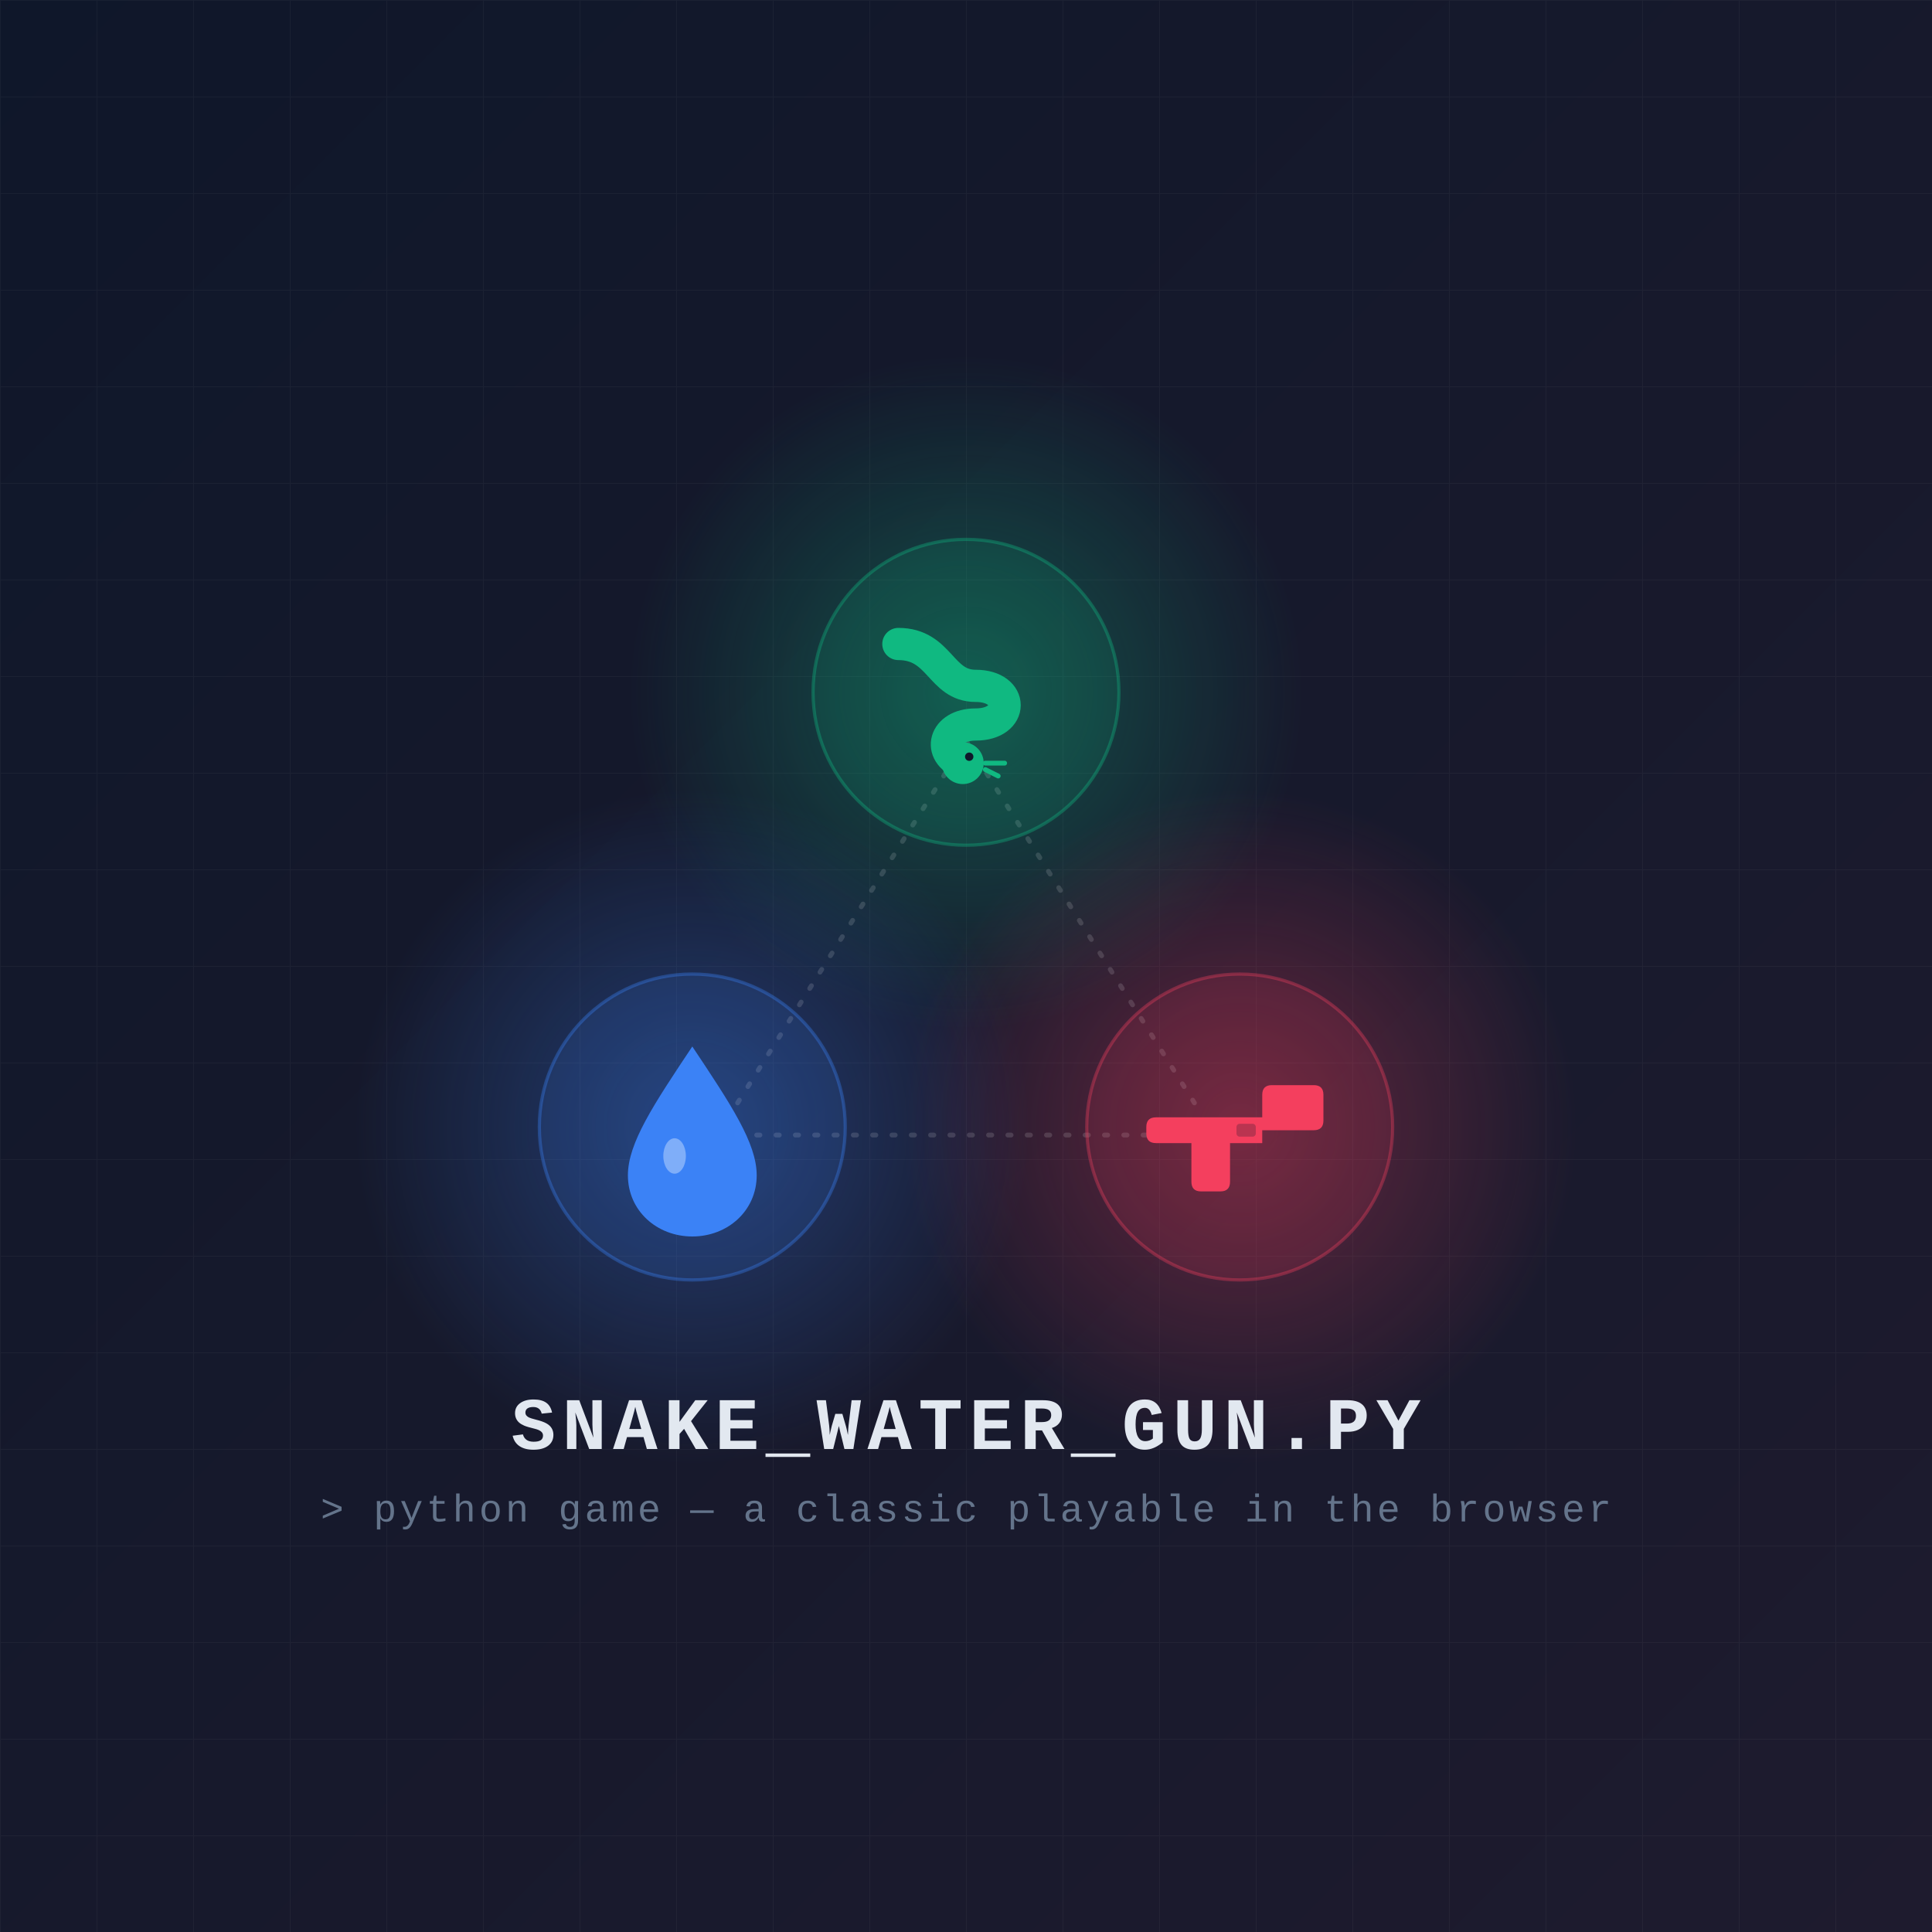
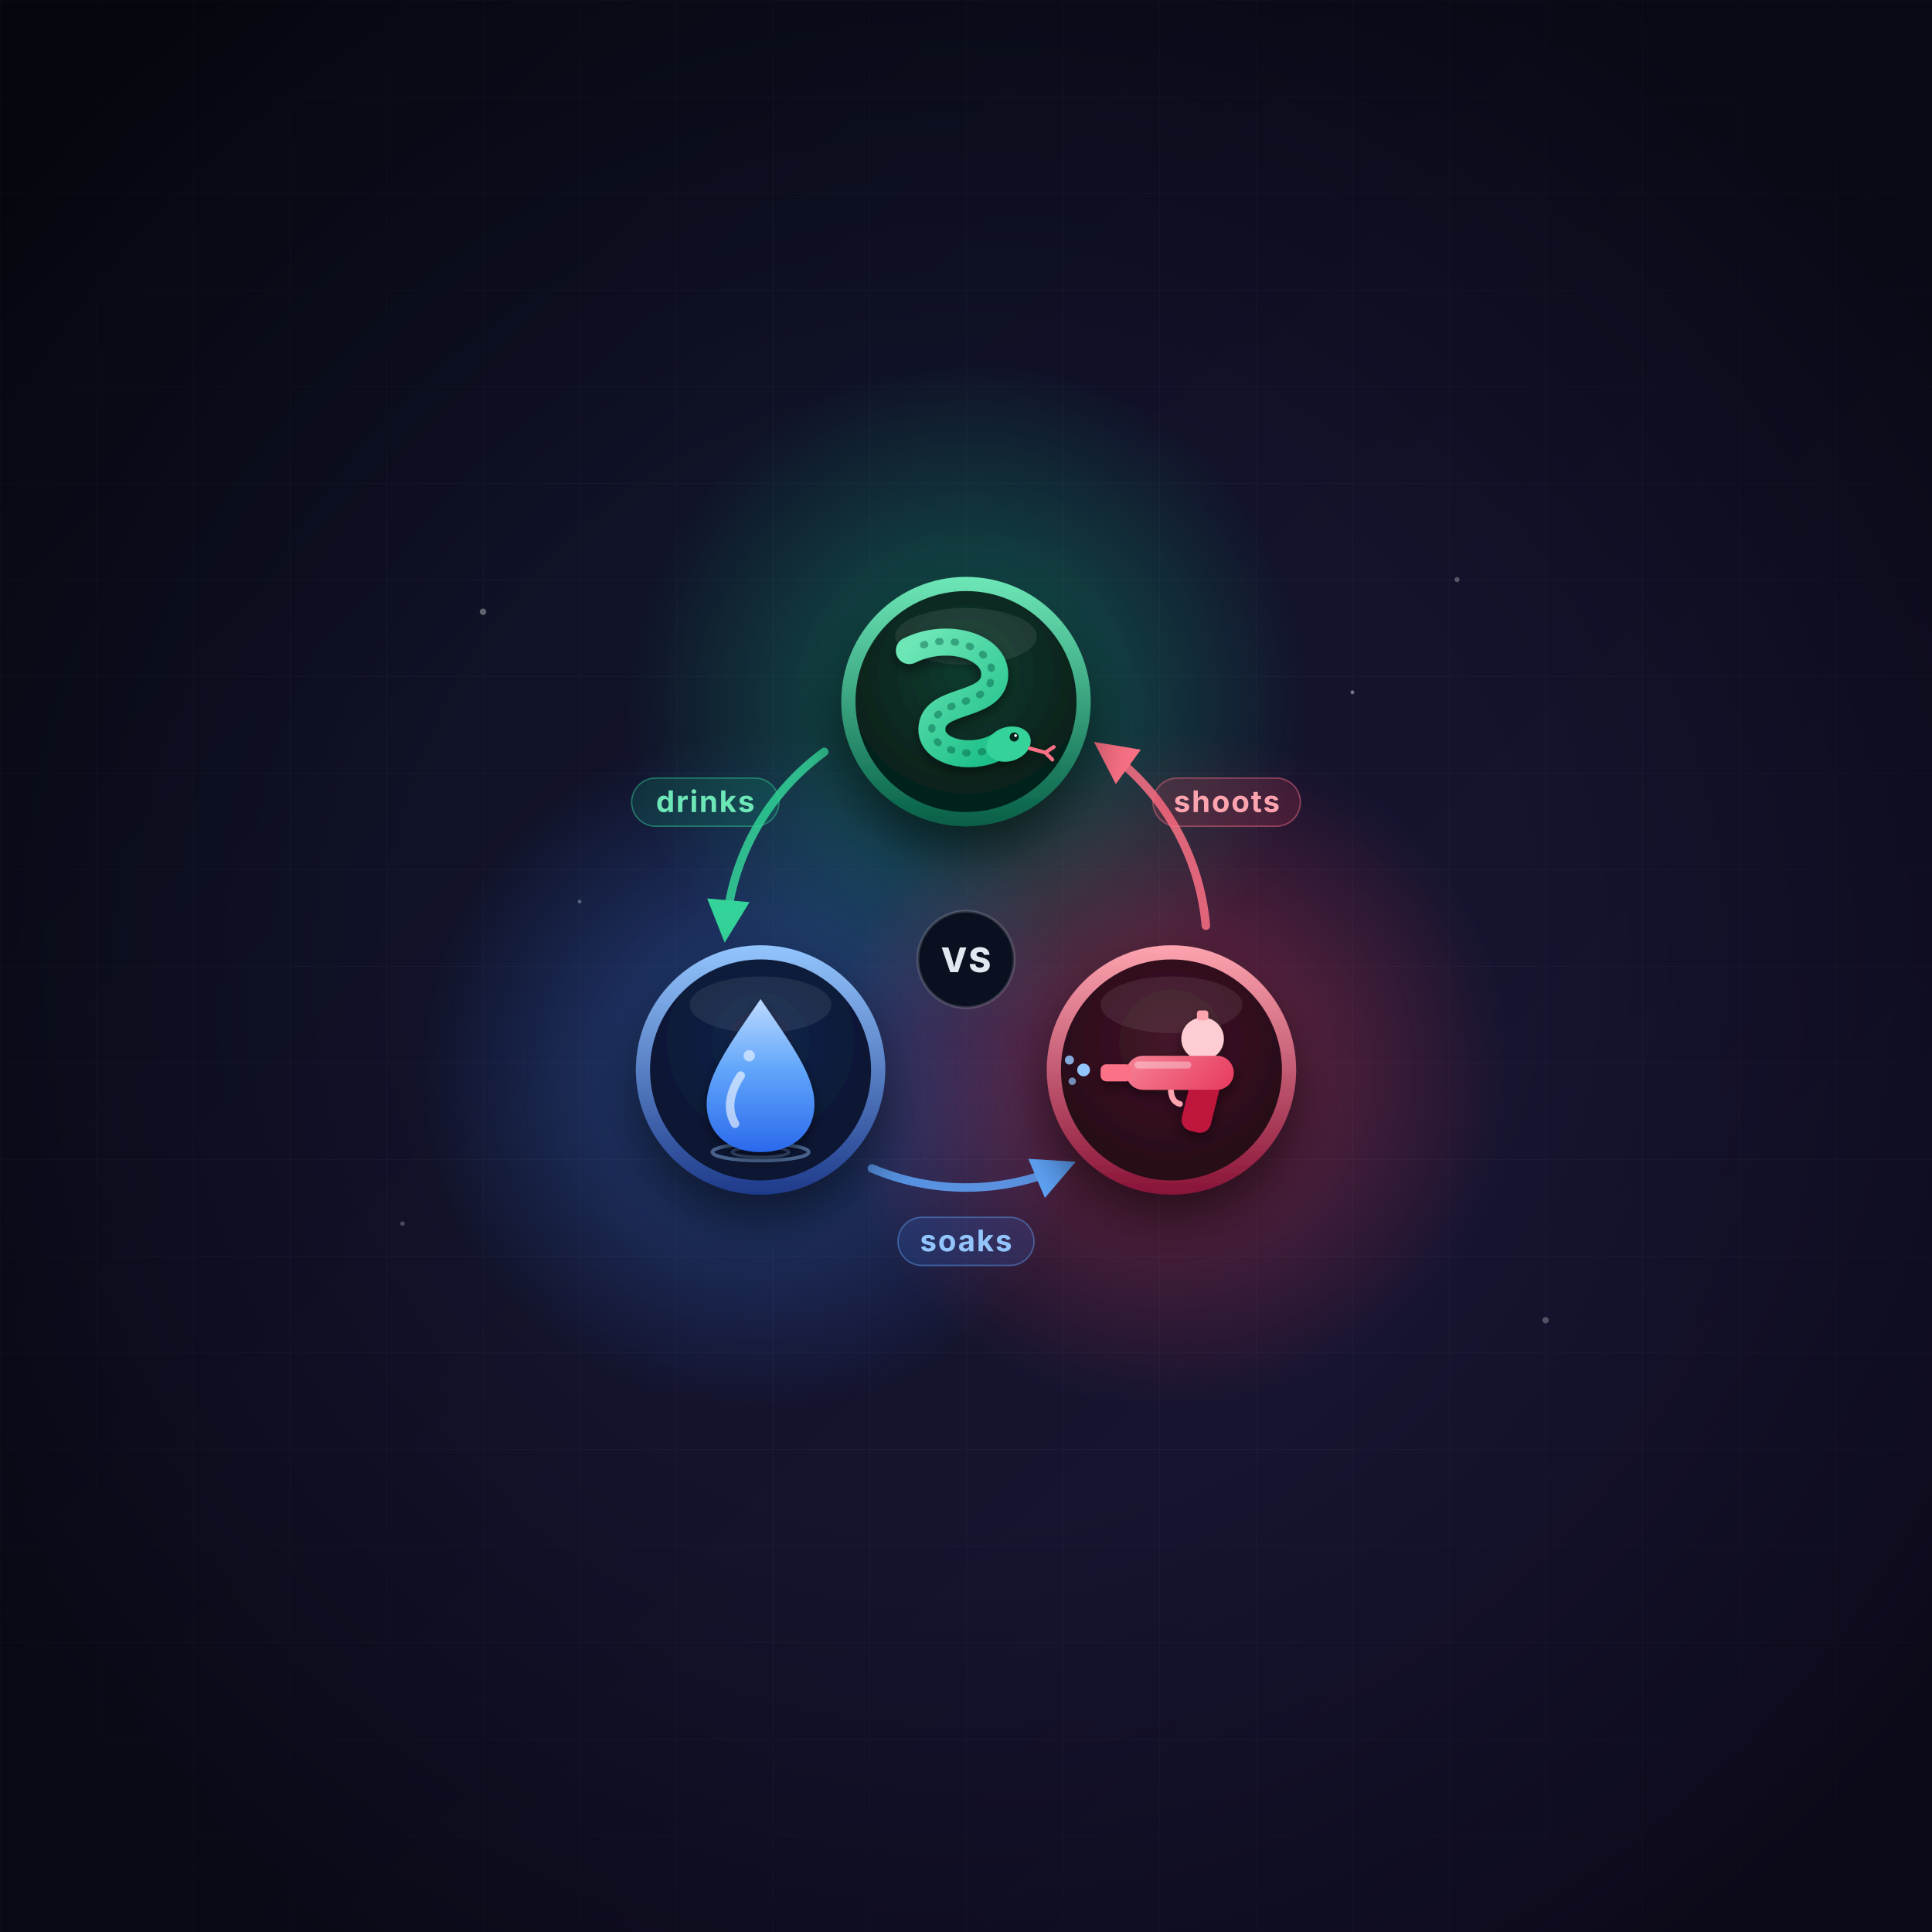
<svg xmlns="http://www.w3.org/2000/svg" width="1200" height="1200" viewBox="0 0 1200 1200" fill="none">
  <defs>
    <linearGradient id="bg" x1="0" y1="0" x2="1200" y2="1200" gradientUnits="userSpaceOnUse">
-       <stop stop-color="#0F172A" />
-       <stop offset="1" stop-color="#1E1B2E" />
+       <stop stop-color="#0B1020" />
+       <stop offset="1" stop-color="#1B1638" />
    </linearGradient>
-     <radialGradient id="glowGreen" cx="0" cy="0" r="1" gradientUnits="userSpaceOnUse" gradientTransform="translate(600 430) rotate(90) scale(210)">
-       <stop stop-color="#10B981" stop-opacity="0.35" />
+     <radialGradient id="vignette" cx="600" cy="600" r="760" gradientUnits="userSpaceOnUse">
+       <stop offset="0.45" stop-color="#000" stop-opacity="0" />
+       <stop offset="1" stop-color="#000" stop-opacity="0.55" />
+     </radialGradient>
+     <pattern id="grid" width="60" height="60" patternUnits="userSpaceOnUse">
+       <path d="M60 0H0V60" fill="none" stroke="#FFFFFF" stroke-opacity="0.035" stroke-width="1" />
+     </pattern>
+     <radialGradient id="glowG" cx="0" cy="0" r="1" gradientUnits="userSpaceOnUse" gradientTransform="translate(600 430) scale(240)">
+       <stop stop-color="#10B981" stop-opacity="0.45" />
      <stop offset="1" stop-color="#10B981" stop-opacity="0" />
    </radialGradient>
-     <radialGradient id="glowBlue" cx="0" cy="0" r="1" gradientUnits="userSpaceOnUse" gradientTransform="translate(430 700) rotate(90) scale(210)">
-       <stop stop-color="#3B82F6" stop-opacity="0.35" />
+     <radialGradient id="glowB" cx="0" cy="0" r="1" gradientUnits="userSpaceOnUse" gradientTransform="translate(455 690) scale(240)">
+       <stop stop-color="#3B82F6" stop-opacity="0.45" />
      <stop offset="1" stop-color="#3B82F6" stop-opacity="0" />
    </radialGradient>
-     <radialGradient id="glowRed" cx="0" cy="0" r="1" gradientUnits="userSpaceOnUse" gradientTransform="translate(770 700) rotate(90) scale(210)">
-       <stop stop-color="#F43F5E" stop-opacity="0.35" />
+     <radialGradient id="glowR" cx="0" cy="0" r="1" gradientUnits="userSpaceOnUse" gradientTransform="translate(745 690) scale(240)">
+       <stop stop-color="#F43F5E" stop-opacity="0.45" />
      <stop offset="1" stop-color="#F43F5E" stop-opacity="0" />
    </radialGradient>
-     <pattern id="grid" width="60" height="60" patternUnits="userSpaceOnUse">
-       <path d="M60 0H0V60" fill="none" stroke="#FFFFFF" stroke-opacity="0.04" stroke-width="1" />
-     </pattern>
+     <linearGradient id="rimG" x1="0" y1="-88" x2="0" y2="88" gradientUnits="userSpaceOnUse">
+       <stop stop-color="#6EE7B7" />
+       <stop offset="1" stop-color="#065F46" />
+     </linearGradient>
+     <linearGradient id="rimB" x1="0" y1="-88" x2="0" y2="88" gradientUnits="userSpaceOnUse">
+       <stop stop-color="#93C5FD" />
+       <stop offset="1" stop-color="#1E3A8A" />
+     </linearGradient>
+     <linearGradient id="rimR" x1="0" y1="-88" x2="0" y2="88" gradientUnits="userSpaceOnUse">
+       <stop stop-color="#FDA4AF" />
+       <stop offset="1" stop-color="#881337" />
+     </linearGradient>
+     <radialGradient id="discG" cx="0" cy="-20" r="90" gradientUnits="userSpaceOnUse">
+       <stop stop-color="#0F3B30" />
+       <stop offset="1" stop-color="#06201A" />
+     </radialGradient>
+     <radialGradient id="discB" cx="0" cy="-20" r="90" gradientUnits="userSpaceOnUse">
+       <stop stop-color="#14264D" />
+       <stop offset="1" stop-color="#0A1530" />
+     </radialGradient>
+     <radialGradient id="discR" cx="0" cy="-20" r="90" gradientUnits="userSpaceOnUse">
+       <stop stop-color="#45162A" />
+       <stop offset="1" stop-color="#260B17" />
+     </radialGradient>
+     <linearGradient id="snakeFill" x1="-40" y1="-40" x2="40" y2="40" gradientUnits="userSpaceOnUse">
+       <stop stop-color="#6EE7B7" />
+       <stop offset="1" stop-color="#10B981" />
+     </linearGradient>
+     <linearGradient id="dropFill" x1="0" y1="-52" x2="0" y2="64" gradientUnits="userSpaceOnUse">
+       <stop stop-color="#BFDBFE" />
+       <stop offset="0.45" stop-color="#60A5FA" />
+       <stop offset="1" stop-color="#2563EB" />
+     </linearGradient>
+     <linearGradient id="gunFill" x1="-60" y1="-40" x2="40" y2="50" gradientUnits="userSpaceOnUse">
+       <stop stop-color="#FDA4AF" />
+       <stop offset="1" stop-color="#E11D48" />
+     </linearGradient>
+     <filter id="shadow" x="-50%" y="-50%" width="200%" height="200%">
+       <feDropShadow dx="0" dy="18" stdDeviation="18" flood-color="#000" flood-opacity="0.55" />
+     </filter>
+     <filter id="soft" x="-50%" y="-50%" width="200%" height="200%">
+       <feDropShadow dx="0" dy="4" stdDeviation="4" flood-color="#000" flood-opacity="0.45" />
+     </filter>
+     <marker id="headG" viewBox="0 0 10 10" refX="6" refY="5" markerWidth="5" markerHeight="5" orient="auto">
+       <path d="M0 0 L10 5 L0 10 Z" fill="#34D399" />
+     </marker>
+     <marker id="headB" viewBox="0 0 10 10" refX="6" refY="5" markerWidth="5" markerHeight="5" orient="auto">
+       <path d="M0 0 L10 5 L0 10 Z" fill="#60A5FA" />
+     </marker>
+     <marker id="headR" viewBox="0 0 10 10" refX="6" refY="5" markerWidth="5" markerHeight="5" orient="auto">
+       <path d="M0 0 L10 5 L0 10 Z" fill="#FB7185" />
+     </marker>
  </defs>
  <rect width="1200" height="1200" fill="url(#bg)" />
  <rect width="1200" height="1200" fill="url(#grid)" />
-   <circle cx="600" cy="430" r="210" fill="url(#glowGreen)" />
-   <circle cx="430" cy="700" r="210" fill="url(#glowBlue)" />
-   <circle cx="770" cy="700" r="210" fill="url(#glowRed)" />
-   <path d="M600 460 L455 690 M600 460 L745 690 M470 705 L730 705" stroke="#FFFFFF" stroke-opacity="0.14" stroke-width="3" stroke-dasharray="2 10" stroke-linecap="round" />
-   <circle cx="600" cy="430" r="95" fill="#10B981" fill-opacity="0.12" stroke="#10B981" stroke-opacity="0.35" stroke-width="2" />
-   <g transform="translate(600 430)">
-     <path d="M-42,-30 C-16,-30 -16,-4 6,-4 C30,-4 30,20 6,20 C-14,20 -18,38 -2,44" stroke="#10B981" stroke-width="20" stroke-linecap="round" fill="none" />
-     <circle cx="-2" cy="44" r="13" fill="#10B981" />
-     <circle cx="2" cy="40" r="2.6" fill="#0F172A" />
-     <path d="M12,44 L24,44 M12,48 L20,52" stroke="#10B981" stroke-width="3" stroke-linecap="round" />
+   <g fill="#FFFFFF">
+     <circle cx="300" cy="380" r="2" fill-opacity="0.35" />
+     <circle cx="905" cy="360" r="1.6" fill-opacity="0.3" />
+     <circle cx="250" cy="760" r="1.4" fill-opacity="0.25" />
+     <circle cx="960" cy="820" r="2" fill-opacity="0.3" />
+     <circle cx="840" cy="430" r="1.2" fill-opacity="0.4" />
+     <circle cx="360" cy="560" r="1.2" fill-opacity="0.3" />
  </g>
-   <circle cx="430" cy="700" r="95" fill="#3B82F6" fill-opacity="0.12" stroke="#3B82F6" stroke-opacity="0.35" stroke-width="2" />
-   <g transform="translate(430 700)">
-     <path d="M0,-50 C24,-14 40,10 40,30 C40,52 22,68 0,68 C-22,68 -40,52 -40,30 C-40,10 -24,-14 0,-50 Z" fill="#3B82F6" />
-     <ellipse cx="-11" cy="18" rx="7" ry="11" fill="#FFFFFF" fill-opacity="0.35" />
+   <rect width="1200" height="1200" fill="url(#vignette)" />
+   <g transform="translate(600 588) scale(0.88) translate(-600 -603)">
+     <circle cx="600" cy="430" r="240" fill="url(#glowG)" />
+     <circle cx="455" cy="690" r="240" fill="url(#glowB)" />
+     <circle cx="745" cy="690" r="240" fill="url(#glowR)" />
+     <g stroke-width="6" stroke-linecap="round" fill="none">
+       <path d="M500 465.5 A170 170 0 0 0 430.7 588.2" stroke="#34D399" stroke-opacity="0.85" marker-end="url(#headG)" />
+       <path d="M533.6 759.5 A170 170 0 0 0 666.4 759.5" stroke="#60A5FA" stroke-opacity="0.85" marker-end="url(#headB)" />
+       <path d="M769.3 588.2 A170 170 0 0 0 700 465.5" stroke="#FB7185" stroke-opacity="0.85" marker-end="url(#headR)" />
+     </g>
+     <g font-family="'Segoe UI', Inter, Arial, sans-serif" font-size="21" font-weight="700" text-anchor="middle" letter-spacing="1">
+       <rect x="364" y="484" width="104" height="34" rx="17" fill="#10B981" fill-opacity="0.16" stroke="#34D399" stroke-opacity="0.45" />
+       <text x="416" y="508" fill="#6EE7B7">drinks</text>
+       <rect x="552" y="794" width="96" height="34" rx="17" fill="#3B82F6" fill-opacity="0.16" stroke="#60A5FA" stroke-opacity="0.45" />
+       <text x="600" y="818" fill="#93C5FD">soaks</text>
+       <rect x="732" y="484" width="104" height="34" rx="17" fill="#F43F5E" fill-opacity="0.16" stroke="#FB7185" stroke-opacity="0.45" />
+       <text x="784" y="508" fill="#FDA4AF">shoots</text>
+     </g>
+     <circle cx="600" cy="612" r="34" fill="#0B1020" stroke="#FFFFFF" stroke-opacity="0.16" stroke-width="2" />
+     <text x="600" y="621" font-family="'Segoe UI', Inter, Arial, sans-serif" font-size="24" font-weight="800" fill="#E2E8F0" text-anchor="middle" letter-spacing="1">VS</text>
+     <g transform="translate(600 430)">
+       <g filter="url(#shadow)">
+         <circle r="88" fill="url(#rimG)" />
+         <circle r="78" fill="url(#discG)" />
+       </g>
+       <ellipse cy="-46" rx="50" ry="20" fill="#FFFFFF" fill-opacity="0.08" />
+       <g filter="url(#soft)">
+         <path d="M-40 -36 C-12 -50 24 -38 20 -16 C16 4 -22 -2 -24 18 C-26 36 4 42 22 32" stroke="url(#snakeFill)" stroke-width="19" stroke-linecap="round" fill="none" />
+         <path d="M-30 -40 C-8 -48 22 -36 18 -16 C14 4 -22 -2 -24 18 C-26 34 2 40 16 34" stroke="#065F46" stroke-opacity="0.45" stroke-width="5" stroke-dasharray="1 10" stroke-linecap="round" fill="none" />
+         <ellipse cx="30" cy="30" rx="16" ry="12" transform="rotate(-18 30 30)" fill="#34D399" />
+         <circle cx="34" cy="25" r="3.2" fill="#06201A" />
+         <circle cx="35" cy="24" r="1" fill="#FFFFFF" />
+         <path d="M45 33 L56 36 M56 36 L62 32 M56 36 L61 41" stroke="#FB7185" stroke-width="2.6" stroke-linecap="round" />
+       </g>
+     </g>
+     <g transform="translate(455 690)">
+       <g filter="url(#shadow)">
+         <circle r="88" fill="url(#rimB)" />
+         <circle r="78" fill="url(#discB)" />
+       </g>
+       <ellipse cy="-46" rx="50" ry="20" fill="#FFFFFF" fill-opacity="0.08" />
+       <ellipse cy="58" rx="34" ry="6" fill="none" stroke="#93C5FD" stroke-opacity="0.45" stroke-width="2.5" />
+       <ellipse cy="58" rx="20" ry="3.5" fill="none" stroke="#93C5FD" stroke-opacity="0.3" stroke-width="2" />
+       <g filter="url(#soft)">
+         <path d="M0 -50 C22 -18 38 4 38 24 C38 46 21 58 0 58 C-21 58 -38 46 -38 24 C-38 4 -22 -18 0 -50 Z" fill="url(#dropFill)" />
+         <path d="M-14 4 C-22 16 -24 28 -18 38" stroke="#FFFFFF" stroke-opacity="0.6" stroke-width="6" stroke-linecap="round" />
+         <circle cx="-8" cy="-10" r="4" fill="#FFFFFF" fill-opacity="0.55" />
+       </g>
+     </g>
+     <g transform="translate(745 690)">
+       <g filter="url(#shadow)">
+         <circle r="88" fill="url(#rimR)" />
+         <circle r="78" fill="url(#discR)" />
+       </g>
+       <ellipse cy="-46" rx="50" ry="20" fill="#FFFFFF" fill-opacity="0.08" />
+       <g filter="url(#soft)" transform="translate(8 2)">
+         <circle cx="14" cy="-24" r="15" fill="#FECDD3" />
+         <rect x="10" y="-44" width="8" height="7" rx="2" fill="#FDA4AF" />
+         <rect x="2" y="2" width="21" height="40" rx="8" transform="rotate(14 12 22)" fill="#BE123C" />
+         <path d="M-8 6 Q-10 20 -2 22" stroke="#FDA4AF" stroke-width="4" stroke-linecap="round" fill="none" />
+         <rect x="-40" y="-12" width="76" height="24" rx="12" fill="url(#gunFill)" />
+         <rect x="-34" y="-8" width="40" height="5" rx="2.5" fill="#FFFFFF" fill-opacity="0.35" />
+         <rect x="-58" y="-6" width="22" height="12" rx="4" fill="#FB7185" />
+       </g>
+       <g fill="#93C5FD">
+         <circle cx="-62" cy="0" r="4.5" />
+         <circle cx="-72" cy="-7" r="3.2" fill-opacity="0.85" />
+         <circle cx="-70" cy="8" r="2.6" fill-opacity="0.7" />
+       </g>
+     </g>
  </g>
-   <circle cx="770" cy="700" r="95" fill="#F43F5E" fill-opacity="0.12" stroke="#F43F5E" stroke-opacity="0.35" stroke-width="2" />
-   <g transform="translate(770 700)">
-     <path d="M-52,-6 L14,-6 L14,-20 Q14,-26 20,-26 L46,-26 Q52,-26 52,-20 L52,-4 Q52,2 46,2 L14,2 L14,10 L-6,10 L-6,34 Q-6,40 -12,40 L-24,40 Q-30,40 -30,34 L-30,10 L-52,10 Q-58,10 -58,4 L-58,0 Q-58,-6 -52,-6 Z" fill="#F43F5E" />
-     <rect x="-2" y="-2" width="12" height="8" rx="2" fill="#0F172A" fill-opacity="0.25" />
-   </g>
-   <text x="600" y="900" font-family="'Courier New', monospace" font-size="46" font-weight="700" fill="#E2E8F0" text-anchor="middle" letter-spacing="4">
-     SNAKE_WATER_GUN.PY
-   </text>
-   <text x="600" y="945" font-family="'Courier New', monospace" font-size="24" fill="#64748B" text-anchor="middle" letter-spacing="2">
-     &gt; python game — a classic playable in the browser
-   </text>
</svg>
